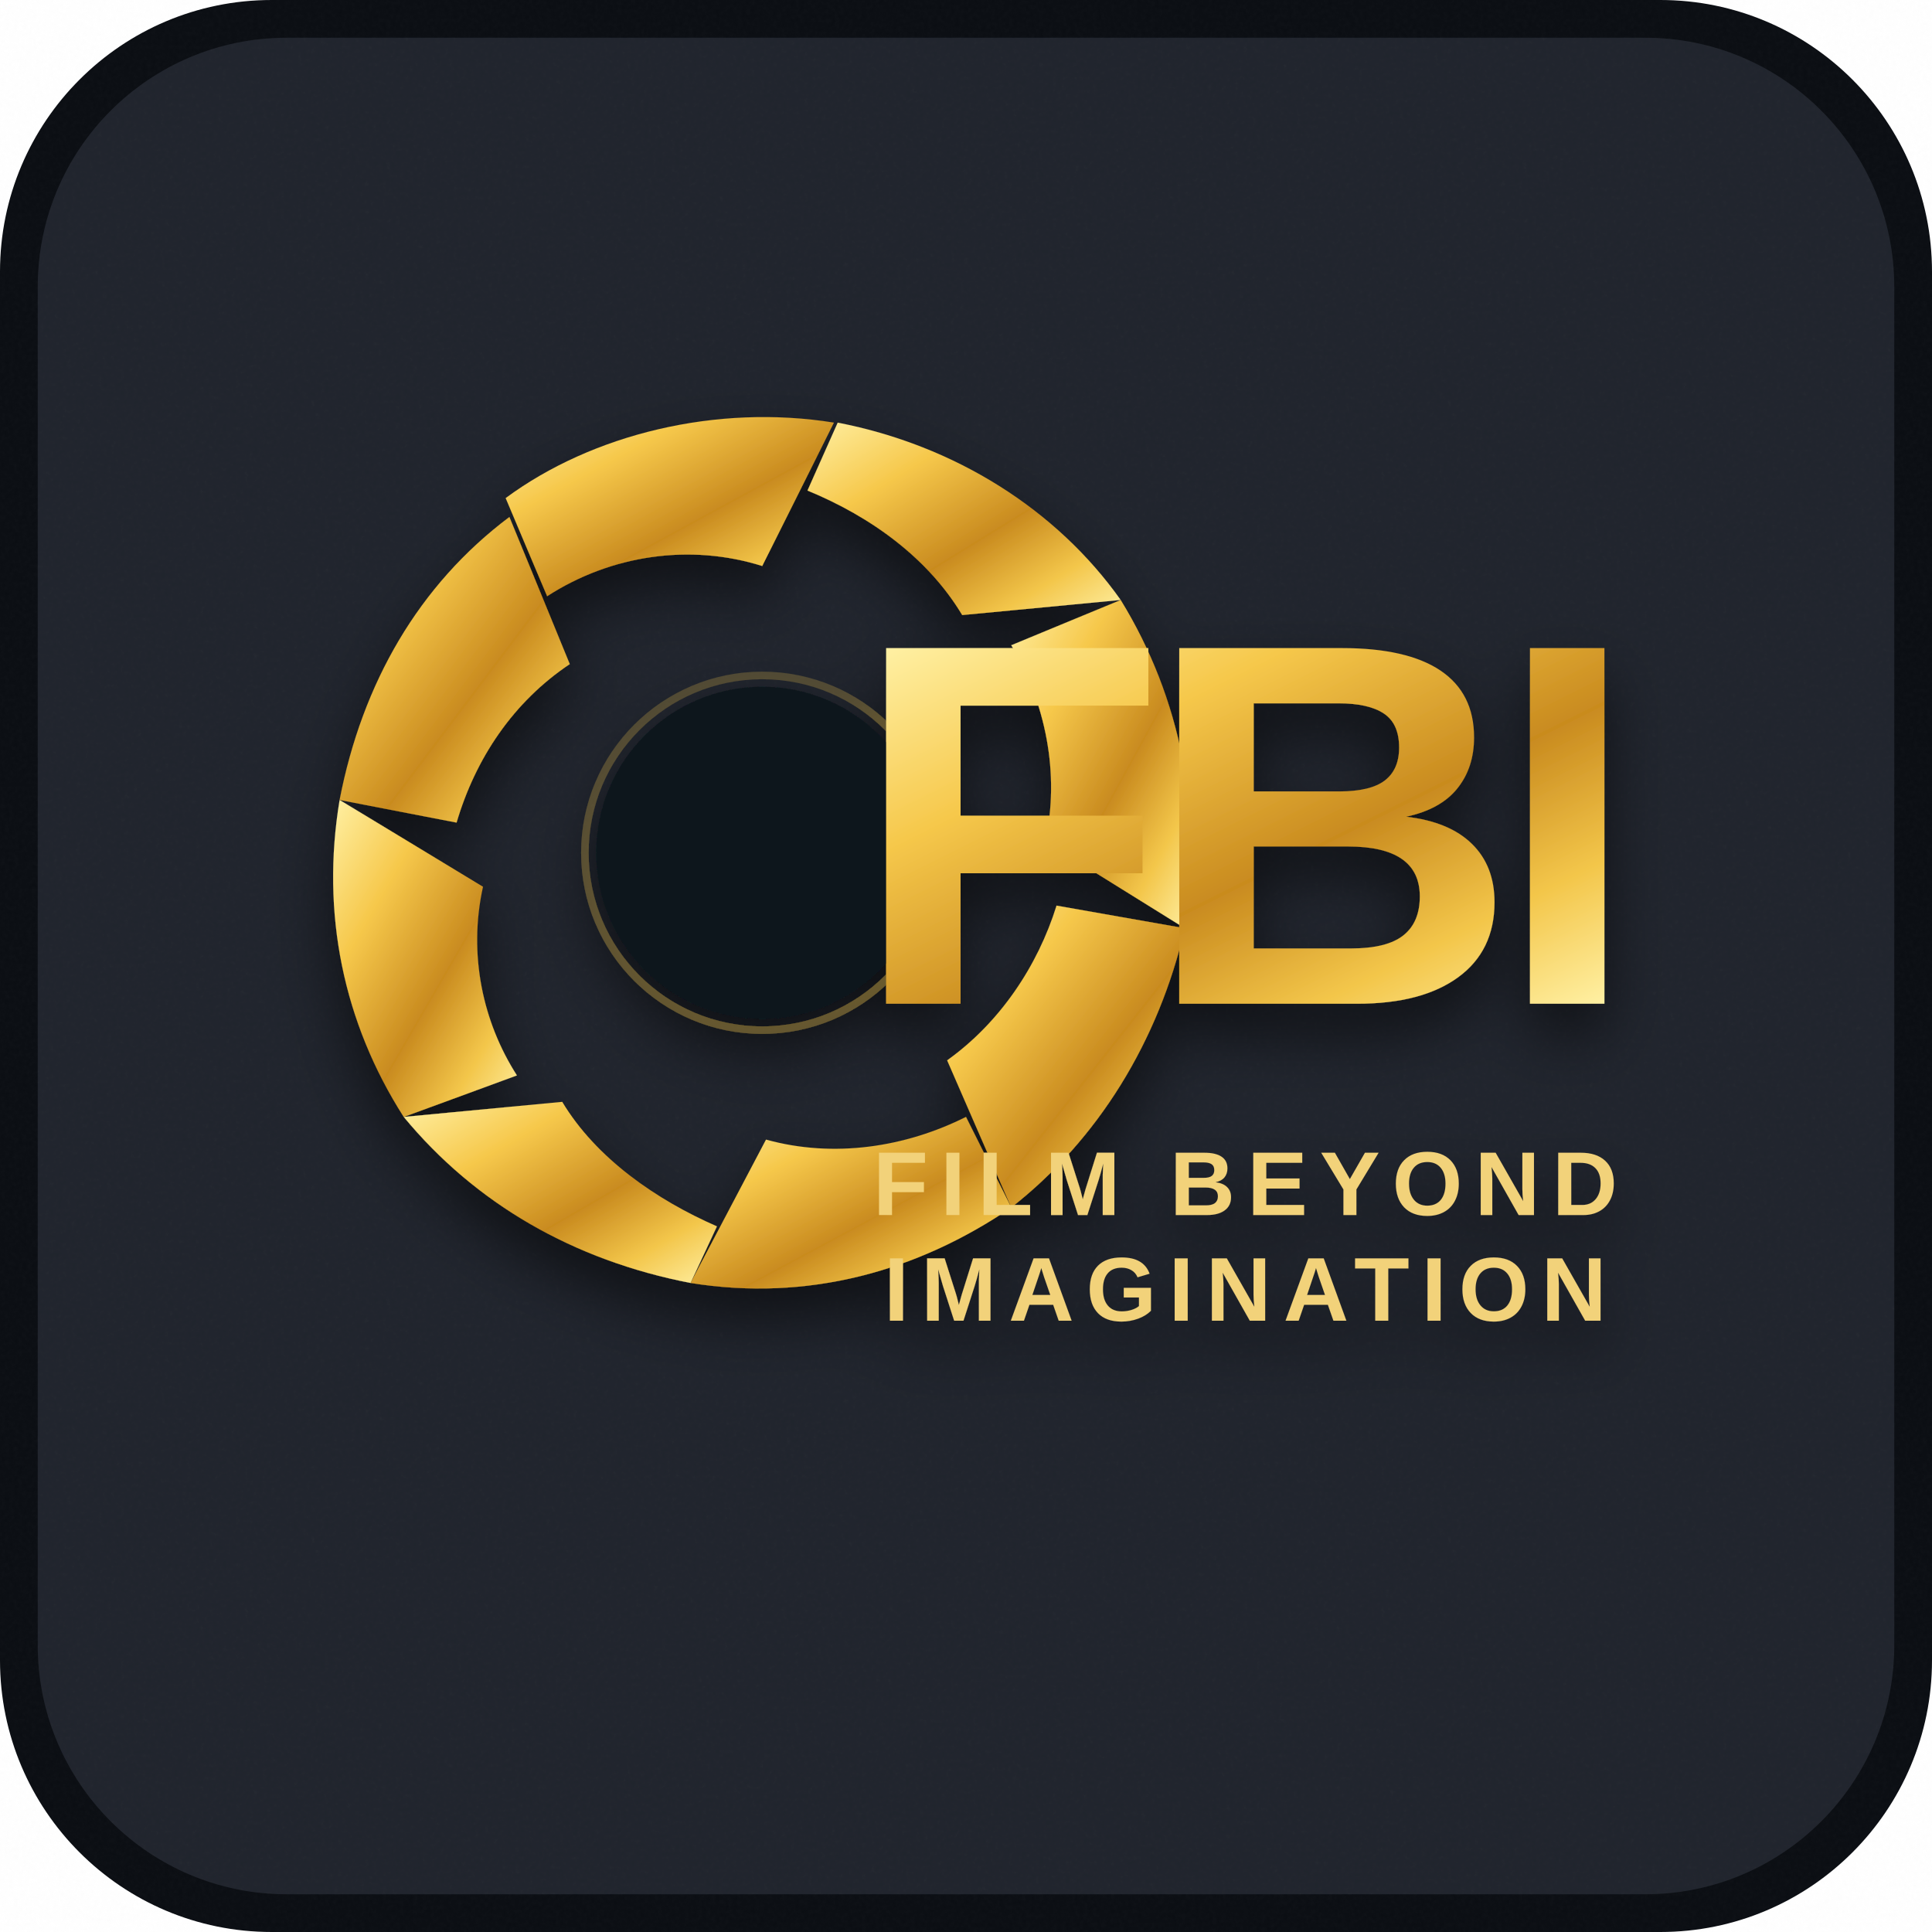
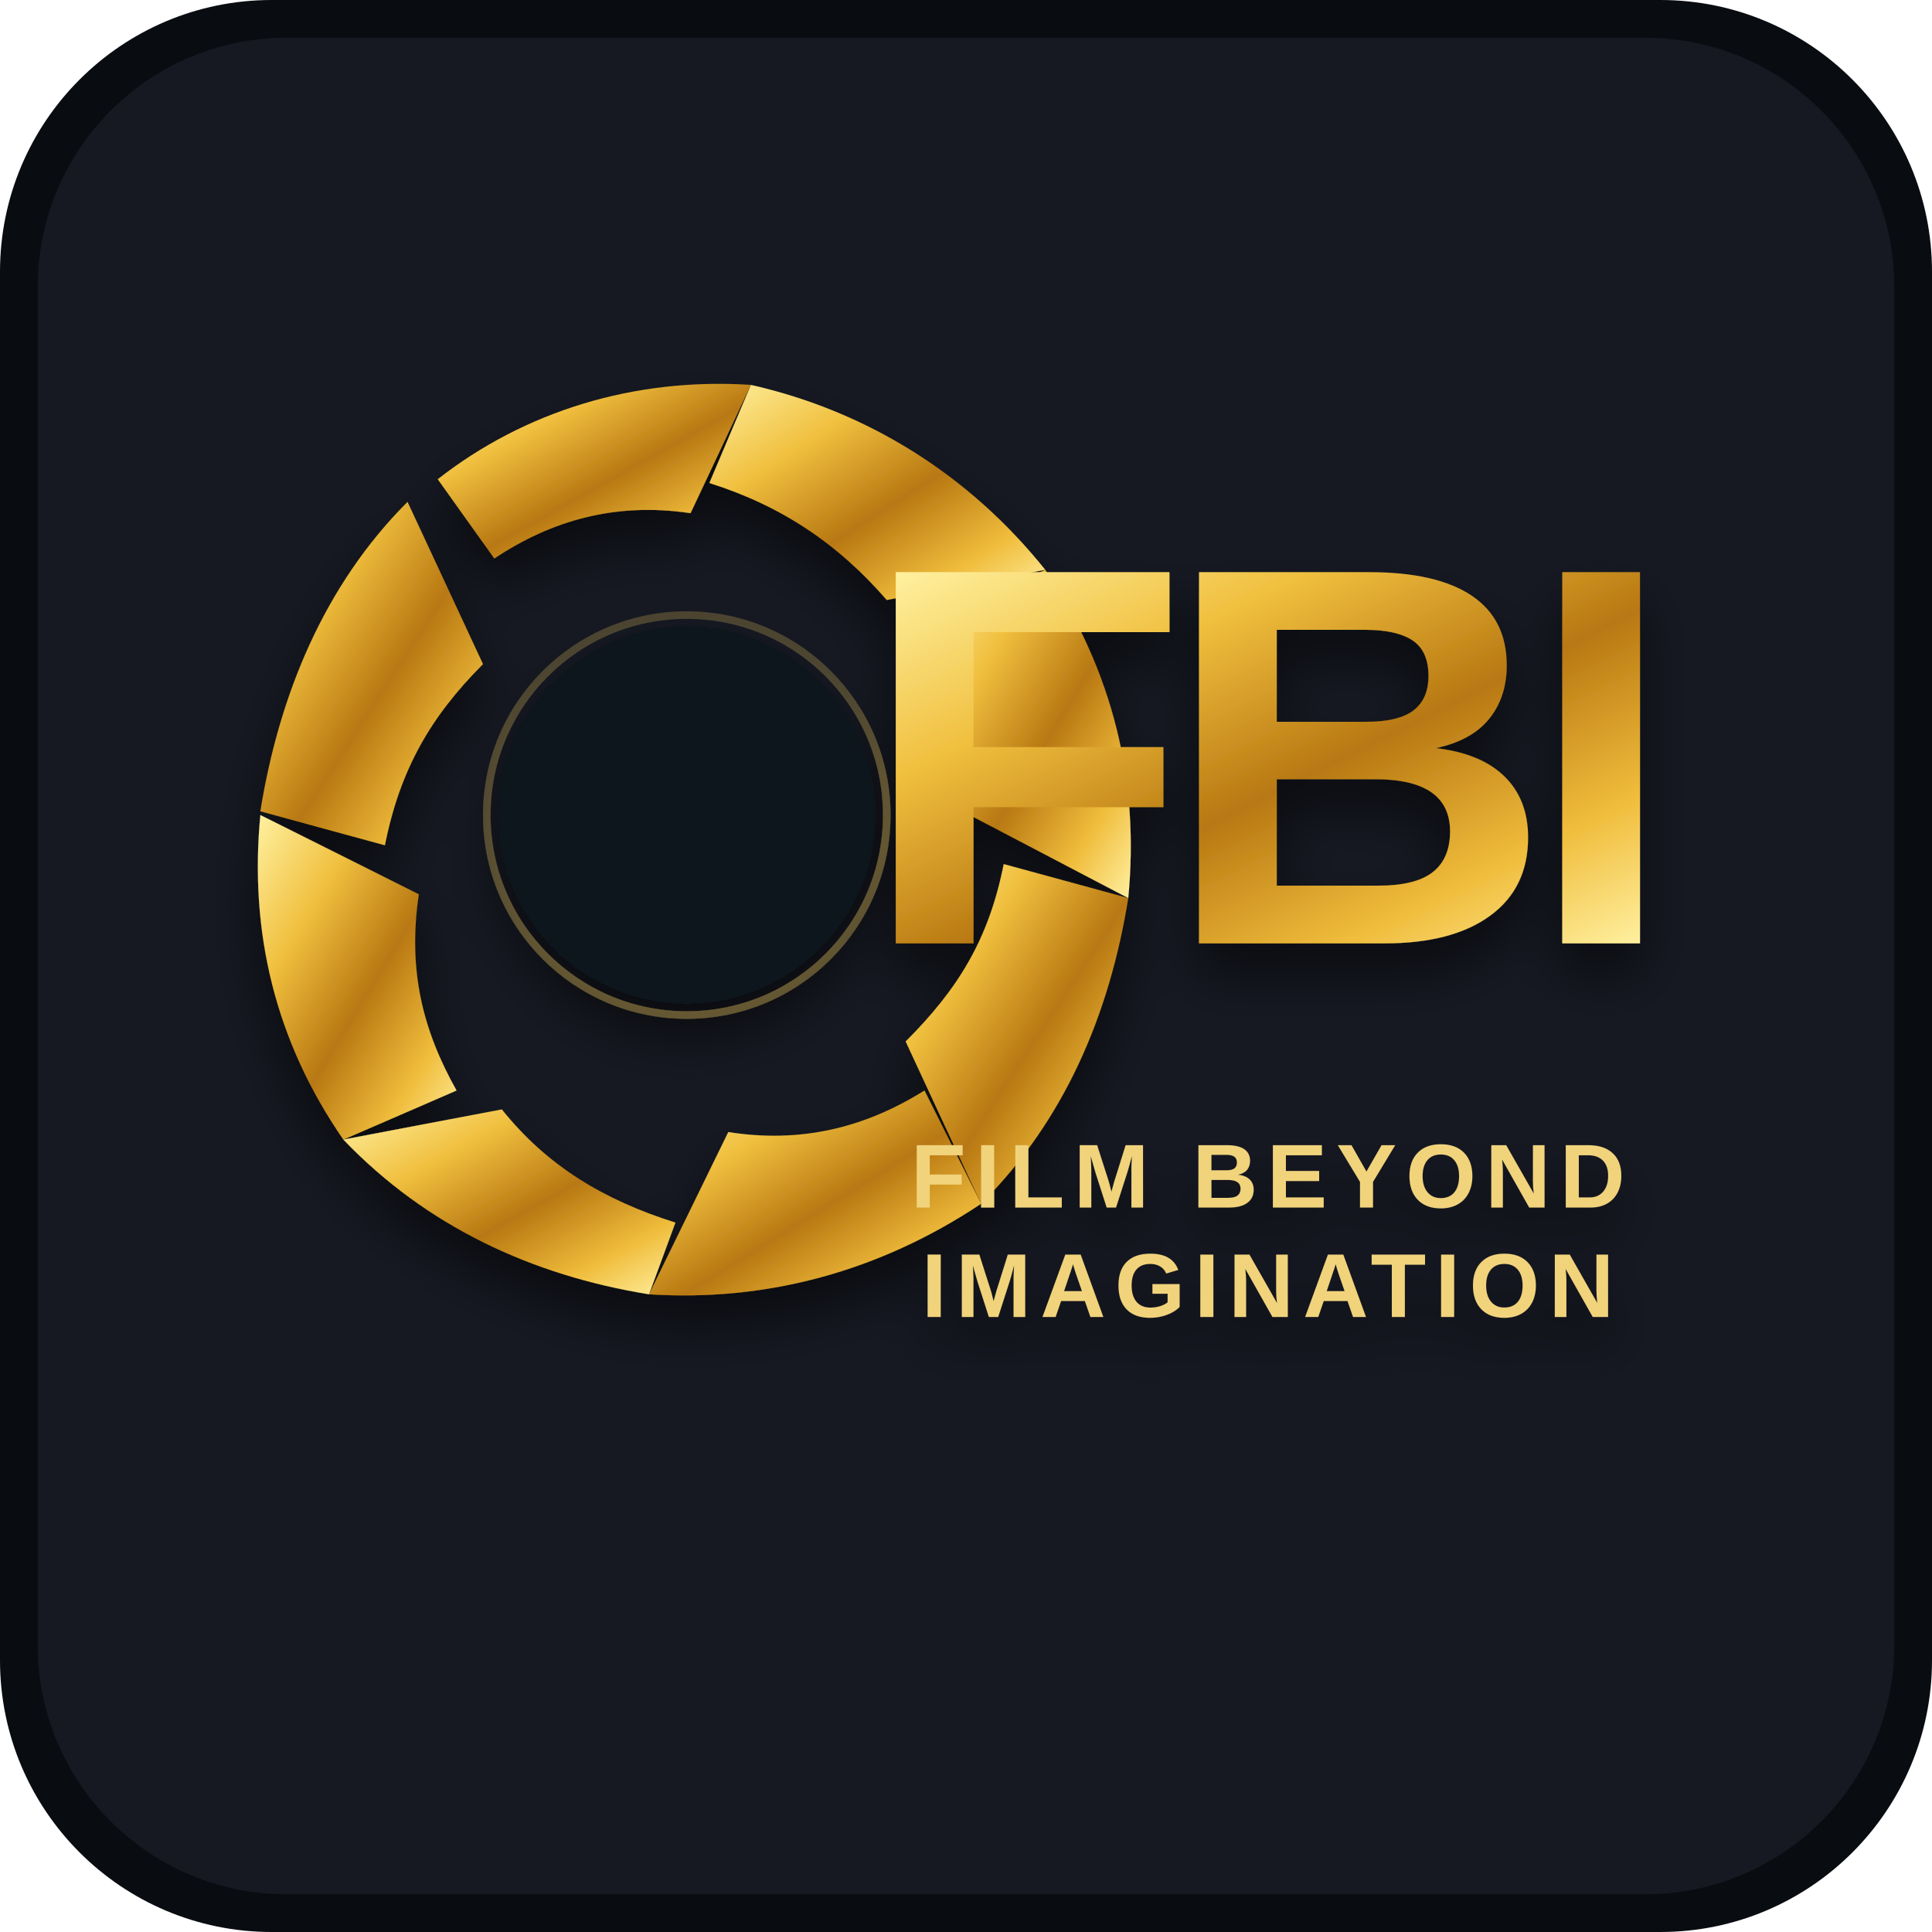
- <svg xmlns="http://www.w3.org/2000/svg" width="192" height="192" viewBox="0 0 512 512" role="img" aria-label="Film Beyond Imagination">
+ <svg xmlns="http://www.w3.org/2000/svg" width="192" height="192" viewBox="0 0 512 512">
  <defs>
-     <linearGradient id="gold" x1="0" y1="0" x2="1" y2="1">
-       <stop offset="0" stop-color="#fff0a3" />
-       <stop offset="0.28" stop-color="#f6c84b" />
-       <stop offset="0.58" stop-color="#c98b1f" />
-       <stop offset="0.8" stop-color="#f3c64a" />
-       <stop offset="1" stop-color="#fff0a3" />
+     <linearGradient id="g" x1="0" y1="0" x2="1" y2="1">
+       <stop offset="0" stop-color="#fff1a0" />
+       <stop offset=".28" stop-color="#f0bf3e" />
+       <stop offset=".55" stop-color="#b87812" />
+       <stop offset=".8" stop-color="#f0bd3c" />
+       <stop offset="1" stop-color="#fff0a0" />
    </linearGradient>
-     <filter id="noise" x="-20%" y="-20%" width="140%" height="140%">
-       <feTurbulence type="fractalNoise" baseFrequency=".85" numOctaves="3" seed="9" result="n" />
-       <feColorMatrix in="n" type="saturate" values="0" result="g" />
-       <feComponentTransfer in="g" result="a">
-         <feFuncA type="table" tableValues="0 .12" />
-       </feComponentTransfer>
-       <feBlend in="SourceGraphic" in2="a" mode="overlay" />
-     </filter>
-     <filter id="shadow" x="-30%" y="-30%" width="160%" height="160%">
-       <feDropShadow dx="0" dy="8" stdDeviation="8" flood-color="#000" flood-opacity=".55" />
+     <filter id="s">
+       <feDropShadow dx="0" dy="8" stdDeviation="7" flood-color="#000" flood-opacity=".55" />
    </filter>
  </defs>
-   <rect width="512" height="512" rx="72" fill="#0a0d12" />
-   <rect x="10" y="10" width="492" height="492" rx="66" fill="#11151d" opacity=".78" />
-   <rect x="10" y="10" width="492" height="492" rx="66" fill="#5f6470" opacity=".22" filter="url(#noise)" />
-   <g transform="" filter="url(#shadow)">
-     <g transform="translate(154 228)">
-       <g fill="url(#gold)">
-         <path d="M-20-96 C3-113 36-121 67-116 L48-78 C29-84 8-81-9-70 Z" />
-         <path d="M68-116 C99-110 126-93 143-69 L101-65 C92-80 77-91 60-98 Z" />
-         <path d="M143-69 C159-43 165-12 160 18 L123-5 C127-23 123-42 114-57 Z" />
-         <path d="M160 18 C153 48 137 74 114 92 L97 53 C111 43 121 28 126 12 Z" />
-         <path d="M114 92 C89 109 60 117 29 112 L49 74 C67 79 86 76 102 68 Z" />
-         <path d="M29 112 C-2 106-28 91-47 68 L-5 64 C4 79 20 90 36 97 Z" />
-         <path d="M-47 68 C-63 43-69 14-64-16 L-26 7 C-30 25-26 43-17 57 Z" />
-         <path d="M-64-16 C-58-47-43-73-19-91 L-3-52 C-18-42-28-27-33-10 Z" />
-       </g>
-       <circle cx="48" cy="-2" r="44" fill="#10141b" />
-       <circle cx="48" cy="-2" r="47" fill="none" stroke="#f2c54a" stroke-opacity=".22" stroke-width="2" />
+   <rect width="512" height="512" rx="72" fill="#090c11" />
+   <rect x="10" y="10" width="492" height="492" rx="66" fill="#20252f" opacity=".55" />
+   <g filter="url(#s)">
+     <g transform="translate(128 218)" fill="url(#g)">
+       <path d="M-12-91c23-18 52-27 83-25L55-82c-20-3-37 2-52 12Z" />
+       <path d="M71-116c31 7 58 24 78 49l-42 8c-13-15-28-25-47-31Z" />
+       <path d="M149-67c18 27 25 56 22 87l-42-22c3-19-1-35-10-51Z" />
+       <path d="M171 20c-5 31-17 59-39 81l-20-43c14-14 22-27 26-47Z" />
+       <path d="M132 101c-27 18-57 26-88 24l21-43c19 3 36-1 52-11Z" />
+       <path d="M44 125c-31-5-59-18-81-41l42-8c12 15 27 24 46 30Z" />
+       <path d="M-37 84c-18-26-25-55-22-86l42 21c-3 20 1 36 10 52Z" />
+       <path d="M-59-3c5-31 17-60 39-82l20 43c-14 14-22 28-26 48Z" />
    </g>
-     <text x="330" y="266" text-anchor="middle" font-family="Arial, Helvetica, sans-serif" font-size="137" font-weight="900" letter-spacing="-6" fill="url(#gold)">FBI</text>
-     <text x="330" y="322" text-anchor="middle" font-family="Arial, Helvetica, sans-serif" font-size="24" font-weight="700" letter-spacing="3.2" fill="#f2d27a">FILM BEYOND</text>
-     <text x="330" y="350" text-anchor="middle" font-family="Arial, Helvetica, sans-serif" font-size="24" font-weight="700" letter-spacing="3.2" fill="#f2d27a">IMAGINATION</text>
+     <circle cx="182" cy="216" r="50" fill="#11151c" />
+     <circle cx="182" cy="216" r="53" fill="none" stroke="#f5cf63" stroke-opacity=".23" stroke-width="2" />
+     <text x="336" y="250" text-anchor="middle" font-family="Arial,Helvetica,sans-serif" font-size="143" font-weight="900" letter-spacing="-7" fill="url(#g)">FBI</text>
+     <text x="336" y="320" text-anchor="middle" font-family="Arial,Helvetica,sans-serif" font-size="24" font-weight="700" letter-spacing="2.4" fill="#f1d37c">FILM BEYOND</text>
+     <text x="336" y="349" text-anchor="middle" font-family="Arial,Helvetica,sans-serif" font-size="24" font-weight="700" letter-spacing="2.4" fill="#f1d37c">IMAGINATION</text>
  </g>
</svg>
